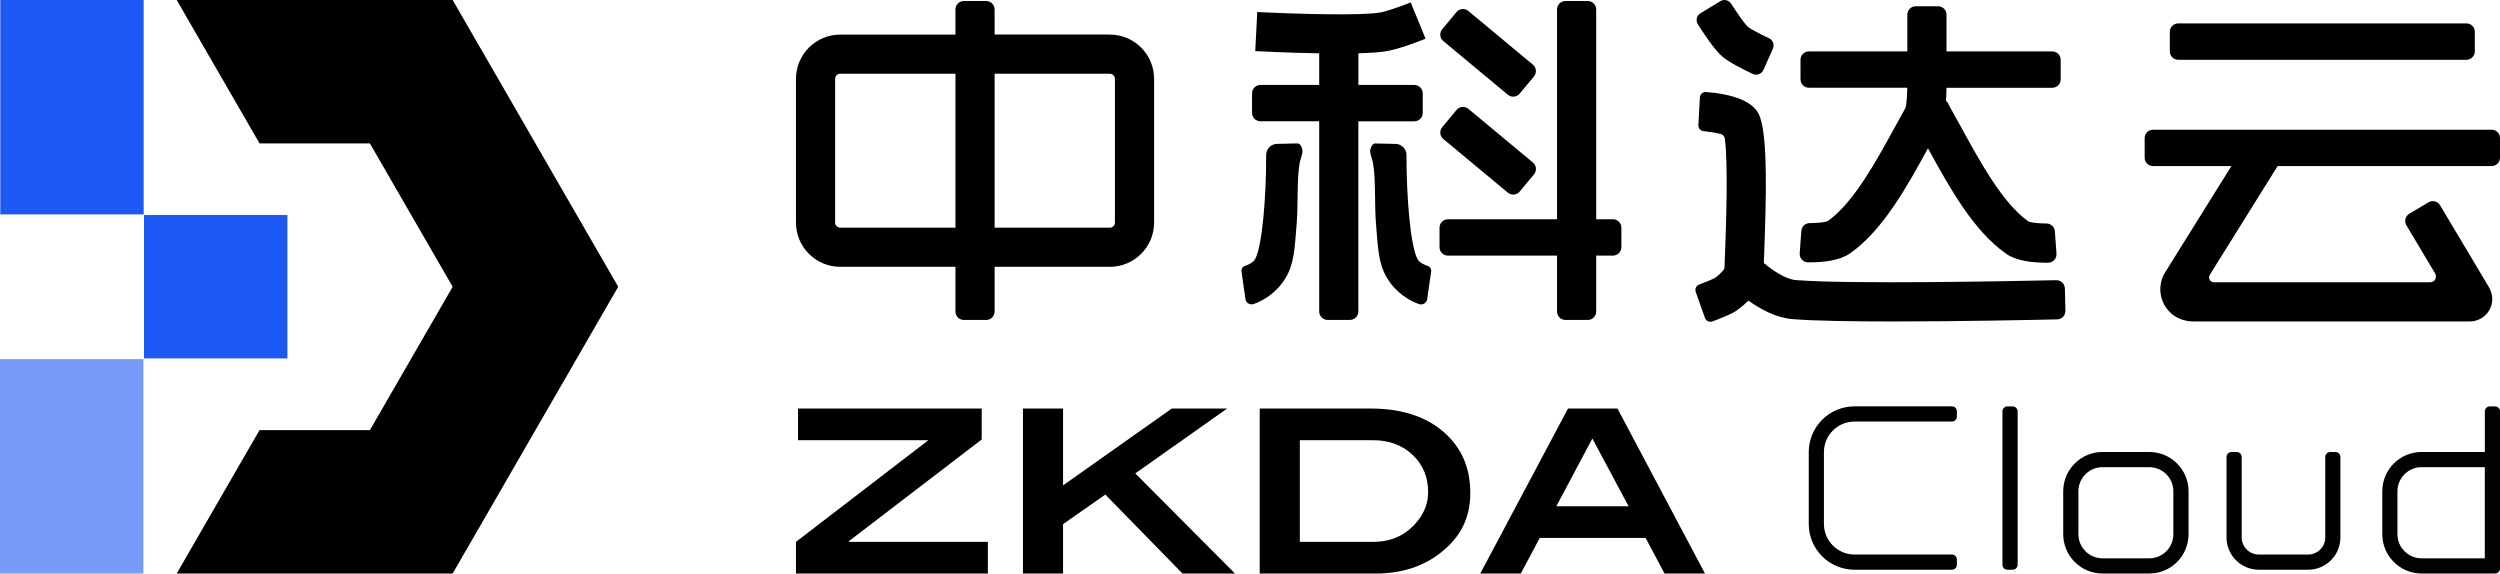
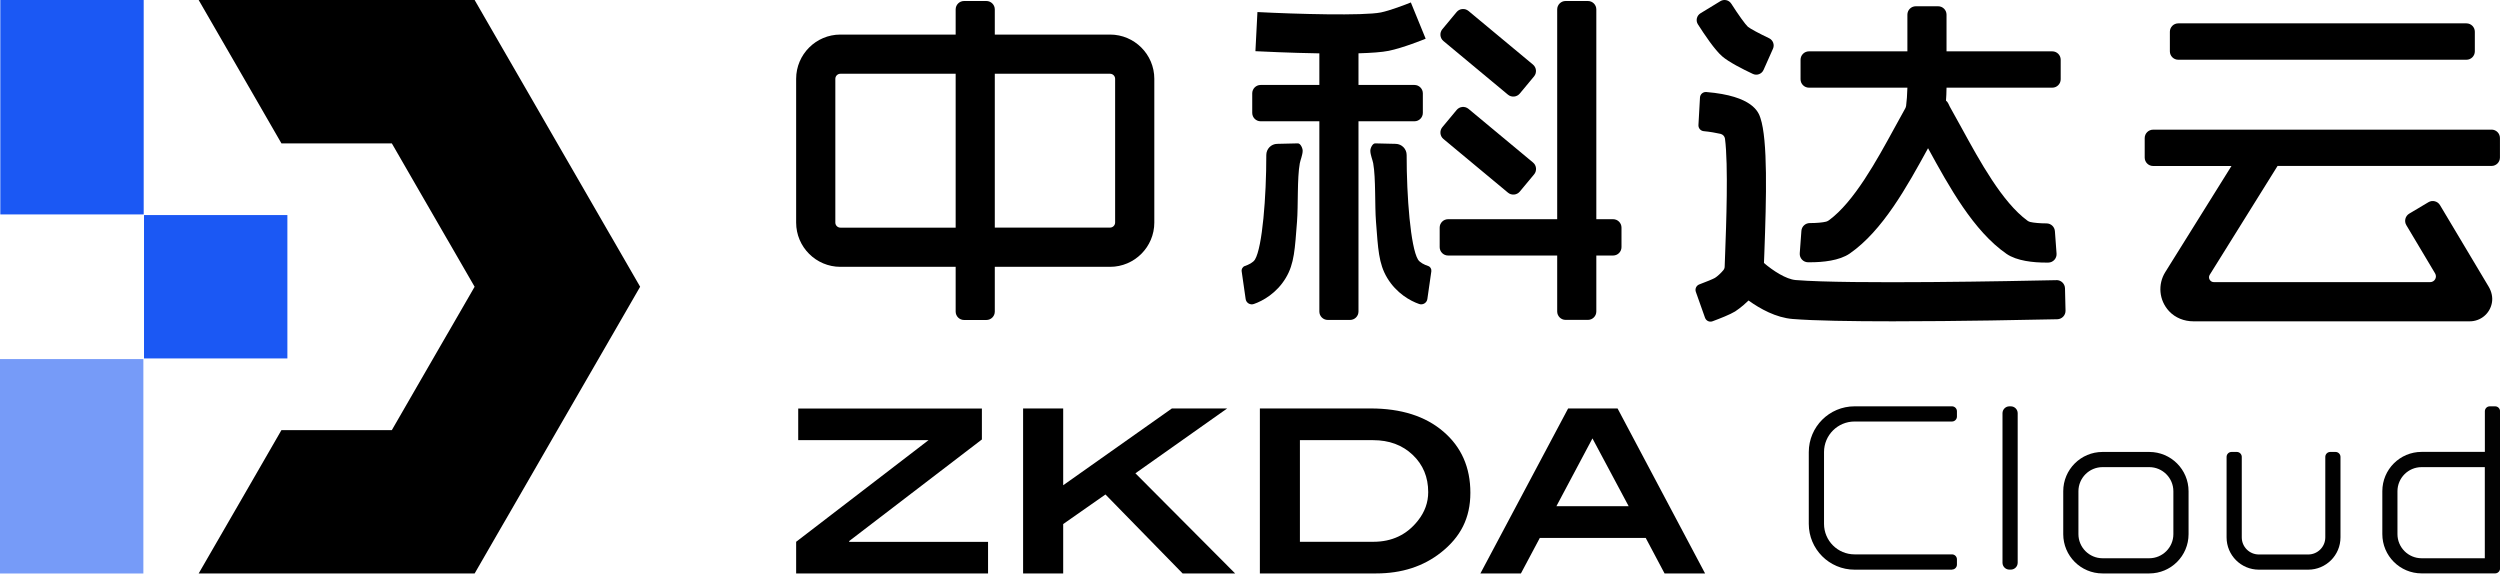
- <svg xmlns="http://www.w3.org/2000/svg" id="_图层_2" data-name="图层 2" viewBox="0 0 658.22 151">
+ <svg xmlns="http://www.w3.org/2000/svg" id="_图层_2" data-name="图层 2" viewBox="0 0 470.8 108">
  <defs>
    <style>
      .cls-1, .cls-2 {
        fill: #1b58f4;
      }

      .cls-3 {
        fill: #020202;
      }

      .cls-2 {
        opacity: .6;
      }
    </style>
  </defs>
  <g id="_图层_1-2" data-name="图层 1">
    <g>
      <g>
-         <path d="M260.09,151h-50.52v-8.34l34.86-26.76h0s-34.32,0-34.32,0v-8.34h48.36v8.15l-34.94,26.75.02.2h36.54v8.34Z" />
-         <path d="M325.17,151h-13.84l-20.31-20.79-11.13,7.79v13.01h-10.56v-43.44h10.56v20.22l28.62-20.22h14.56l-24.16,17.07,26.26,26.37Z" />
-         <path d="M360.83,107.56c8.04,0,14.43,2.03,19.17,6.09,4.74,4.06,7.11,9.43,7.11,16.11s-2.58,11.64-7.74,15.72c-4.64,3.68-10.34,5.52-17.1,5.52h-30.6v-43.44h29.16ZM361.55,142.66c4.92,0,8.84-1.86,11.76-5.58,1.8-2.28,2.7-4.78,2.7-7.5,0-3.96-1.36-7.23-4.08-9.81-2.72-2.58-6.2-3.87-10.44-3.87h-19.26v26.76h19.32Z" />
-         <path d="M448.91,151h-10.66l-4.97-9.36h-27.89l-4.98,9.36h-10.67l23.1-43.44h13.02l23.04,43.44ZM428.79,133.3l-9.54-17.85-9.49,17.85h19.03Z" />
+         <path d="M186.06,107.99h-36.13v-5.96l24.93-19.14h0s-24.54,0-24.54,0v-5.96h34.59v5.83l-24.99,19.13v.15h26.15v5.96Z" />
+         <path d="M232.61,107.99h-9.9l-14.53-14.87-7.96,5.57v9.3h-7.55v-31.07h7.55v14.46l20.47-14.46h10.41l-17.28,12.21,18.78,18.86Z" />
+         <path d="M258.11,76.92c5.75,0,10.32,1.45,13.71,4.36,3.39,2.9,5.08,6.74,5.08,11.52s-1.85,8.33-5.53,11.24c-3.32,2.63-7.4,3.95-12.23,3.95h-21.88v-31.07h20.85ZM258.62,102.03c3.52,0,6.32-1.33,8.41-3.99,1.29-1.63,1.93-3.42,1.93-5.36,0-2.83-.97-5.17-2.92-7.02-1.95-1.85-4.43-2.77-7.47-2.77h-13.77v19.14h13.82Z" />
+         <path d="M321.1,107.99h-7.63l-3.55-6.69h-19.94l-3.56,6.69h-7.63l16.52-31.07h9.31l16.48,31.07ZM306.71,95.33l-6.82-12.77-6.79,12.77h13.61Z" />
      </g>
      <g>
-         <rect class="cls-1" x="37.92" y="56.62" width="37.75" height="37.75" />
-         <rect class="cls-1" x=".09" width="37.75" height="56.45" transform="translate(37.92 56.45) rotate(180)" />
-         <rect class="cls-2" y="94.54" width="37.75" height="56.45" transform="translate(37.75 245.54) rotate(180)" />
-         <polygon points="162.77 75.5 155.5 88.08 154.53 89.76 154.53 89.77 148.24 100.67 140.97 113.25 133.71 125.83 133.71 125.83 133.71 125.84 127.42 136.73 126.44 138.42 119.18 151 46.53 151 53.79 138.42 56.78 133.25 61.06 125.83 61.06 125.83 68.33 113.25 97.39 113.25 104.65 100.67 111.91 88.09 111.91 88.08 112.18 87.63 119.18 75.5 112.18 63.37 111.91 62.92 104.65 50.34 97.39 37.75 68.33 37.75 61.06 25.17 61.06 25.17 56.78 17.76 53.8 12.59 53.79 12.59 46.53 0 119.18 0 126.44 12.59 126.45 12.59 126.45 12.59 127.42 14.27 133.71 25.17 133.71 25.17 140.97 37.75 148.24 50.34 154.53 61.24 154.53 61.24 155.5 62.92 162.77 75.5" />
+         <path d="M367.6,107.28h-18.35c-4.76,0-8.62-3.86-8.62-8.62v-13.52c0-4.76,3.86-8.62,8.62-8.62h18.35c.51,0,.93.42.93.93v1c0,.51-.42.93-.93.93h-18.35c-3.18,0-5.75,2.58-5.75,5.75v13.52c0,3.18,2.58,5.75,5.75,5.75h18.35c.51,0,.93.42.93.93v1c0,.51-.42.93-.93.93Z" />
+         <rect x="377.11" y="76.52" width="2.86" height="30.75" rx="1.3" ry="1.3" />
+         <path class="cls-3" d="M404.75,87.97c2.5,0,4.54,2.04,4.54,4.54v8.08c0,2.5-2.04,4.54-4.54,4.54h-8.8c-2.5,0-4.54-2.04-4.54-4.54v-8.08c0-2.5,2.04-4.54,4.54-4.54h8.8M404.75,85.11h-8.8c-4.09,0-7.4,3.31-7.4,7.4v8.08c0,4.09,3.31,7.4,7.4,7.4h8.8c4.09,0,7.4-3.31,7.4-7.4v-8.08c0-4.09-3.31-7.4-7.4-7.4h0Z" />
+         <path d="M434.68,107.28h-9.29c-3.36,0-6.08-2.72-6.08-6.08v-15.16c0-.51.42-.93.93-.93h1c.51,0,.93.42.93.93v15.16c0,1.78,1.44,3.22,3.22,3.22h9.29c1.78,0,3.22-1.44,3.22-3.22v-15.16c0-.51.42-.93.93-.93h1c.51,0,.93.42.93.93v15.16c0,3.36-2.72,6.08-6.08,6.08Z" />
+         <path class="cls-3" d="M467.94,87.97v17.16h-11.91c-2.5,0-4.54-2.04-4.54-4.54v-8.08c0-2.5,2.04-4.54,4.54-4.54h11.91M469.87,76.52h-.99c-.52,0-.93.42-.93.93v7.65h-11.91c-4.09,0-7.4,3.31-7.4,7.4v8.08c0,4.09,3.31,7.4,7.4,7.4h13.84c.51,0,.93-.42.93-.93v-29.6c0-.52-.42-.93-.93-.93h0Z" />
      </g>
      <g>
-         <path d="M513.92,150h-25.65c-6.65,0-12.05-5.39-12.05-12.05v-18.91c0-6.65,5.39-12.05,12.05-12.05h25.65c.72,0,1.3.58,1.3,1.3v1.4c0,.72-.58,1.3-1.3,1.3h-25.65c-4.44,0-8.05,3.6-8.05,8.05v18.91c0,4.44,3.6,8.05,8.05,8.05h25.65c.72,0,1.3.58,1.3,1.3v1.4c0,.72-.58,1.3-1.3,1.3Z" />
-         <rect x="527.22" y="107" width="4" height="43" rx="1.3" ry="1.3" />
-         <path class="cls-3" d="M565.87,123c3.5,0,6.35,2.85,6.35,6.35v11.3c0,3.5-2.85,6.35-6.35,6.35h-12.3c-3.5,0-6.35-2.85-6.35-6.35v-11.3c0-3.5,2.85-6.35,6.35-6.35h12.3M565.87,119h-12.3c-5.72,0-10.35,4.63-10.35,10.35v11.3c0,5.72,4.63,10.35,10.35,10.35h12.3c5.72,0,10.35-4.63,10.35-10.35v-11.3c0-5.72-4.63-10.35-10.35-10.35h0Z" />
-         <path d="M607.72,150h-13c-4.7,0-8.5-3.81-8.5-8.5v-21.19c0-.72.58-1.3,1.3-1.3h1.39c.72,0,1.3.58,1.3,1.3v21.19c0,2.49,2.02,4.5,4.5,4.5h13c2.49,0,4.5-2.02,4.5-4.5v-21.19c0-.72.58-1.3,1.3-1.3h1.39c.72,0,1.3.58,1.3,1.3v21.19c0,4.7-3.81,8.5-8.5,8.5Z" />
-         <path class="cls-3" d="M654.22,123v24h-16.65c-3.5,0-6.35-2.85-6.35-6.35v-11.3c0-3.5,2.85-6.35,6.35-6.35h16.65M656.92,107h-1.39c-.72,0-1.3.58-1.3,1.3v10.7h-16.65c-5.72,0-10.35,4.63-10.35,10.35v11.3c0,5.72,4.63,10.35,10.35,10.35h19.35c.72,0,1.3-.58,1.3-1.3v-41.39c0-.72-.58-1.3-1.3-1.3h0Z" />
+         <path d="M209.05,6.51h-21.71V1.77c0-.87-.71-1.58-1.58-1.58h-4.21c-.87,0-1.58.71-1.58,1.58v4.74h-21.71c-4.59,0-8.33,3.74-8.33,8.33v27.08c0,4.59,3.74,8.33,8.33,8.33h21.71v8.43c0,.87.71,1.58,1.58,1.58h4.21c.87,0,1.58-.71,1.58-1.58v-8.43h21.71c4.59,0,8.33-3.74,8.33-8.33V14.84c0-4.59-3.74-8.33-8.33-8.33ZM158.26,42.87c-.52,0-.95-.43-.95-.95V14.84c0-.52.43-.95.95-.95h21.71v28.98h-21.71ZM210,41.91c0,.52-.43.95-.95.95h-21.71V13.89h21.71c.52,0,.95.43.95.95v27.08Z" />
+         <path d="M266.37,22.84c.87,0,1.58-.71,1.58-1.58v-3.68c0-.87-.71-1.58-1.58-1.58h-10.54v-5.96c2.38-.07,4.42-.21,5.7-.47,2.68-.55,6.52-2.1,6.95-2.28l-2.79-6.83c-.99.41-3.94,1.53-5.63,1.88-3.23.66-15.98.31-23.26-.07l-.38,7.37c1.05.05,6.41.32,12.04.41v5.95h-11.06c-.87,0-1.58.71-1.58,1.58v3.68c0,.87.71,1.58,1.58,1.58h11.06v35.83c0,.87.71,1.58,1.58,1.58h4.21c.87,0,1.58-.71,1.58-1.58V22.84h10.54Z" />
+         <path d="M303.78,41.28h-3.16V1.77c0-.87-.71-1.58-1.58-1.58h-4.21c-.87,0-1.58.71-1.58,1.58v39.51h-20.55c-.87,0-1.58.71-1.58,1.58v3.68c0,.87.71,1.58,1.58,1.58h20.55v10.54c0,.87.71,1.58,1.58,1.58h4.21c.87,0,1.58-.71,1.58-1.58v-10.54h3.16c.87,0,1.58-.71,1.58-1.58v-3.68c0-.87-.71-1.58-1.58-1.58Z" />
+         <rect x="408.63" y="4.4" width="57.43" height="6.85" rx="1.58" ry="1.58" />
+         <path d="M469.22,24.42h-63.75c-.87,0-1.58.71-1.58,1.58v3.68c0,.87.71,1.58,1.58,1.58h14.76l-12.47,19.99c-1.42,2.28-1.2,5.29.72,7.35,1.17,1.26,2.85,1.91,4.57,1.91h52.07c1.97,0,3.76-1.39,4.15-3.46.2-1.04-.05-2.12-.59-3.04l-9.18-15.38c-.45-.75-1.43-1-2.18-.55l-3.61,2.15c-.75.45-1,1.42-.55,2.17l5.42,9.09c.43.72-.09,1.64-.93,1.64h-40.74c-.71,0-1.15-.79-.77-1.39l12.77-20.49h40.3c.87,0,1.58-.71,1.58-1.58v-3.68c0-.87-.71-1.58-1.58-1.58Z" />
+         <path d="M244.4,27l-3.88.09c-1.14.02-2.05.95-2.05,2.1.01,7.83-.74,17.37-2.13,19.68-.34.57-1.21.99-1.9,1.22-.42.14-.67.57-.61,1l.75,5.22c.1.73.84,1.18,1.54.94,1.67-.57,4.3-2.03,6.02-4.91,1.63-2.71,1.71-5.53,2.11-10.54.25-3.15.01-8.21.53-11.06.11-.59.53-1.58.54-2.34,0-.5-.41-1.41-.91-1.4Z" />
+         <path d="M268.93,50.09c-.69-.23-1.56-.65-1.9-1.22-1.39-2.32-2.14-11.85-2.13-19.68,0-1.14-.91-2.07-2.05-2.1l-3.88-.09c-.5,0-.92.91-.91,1.4.01.76.43,1.75.54,2.34.51,2.86.28,7.91.53,11.06.39,5.01.48,7.83,2.11,10.54,1.72,2.87,4.35,4.34,6.02,4.91.7.24,1.44-.22,1.54-.94l.75-5.22c.06-.44-.19-.86-.61-1Z" />
+         <path d="M278.14.45h4.21c.87,0,1.58.71,1.58,1.58v15.8c0,.87-.71,1.58-1.58,1.58h-4.21c-.87,0-1.58-.71-1.58-1.58V2.03c0-.87.71-1.58,1.58-1.58Z" transform="translate(93.46 219.09) rotate(-50.26)" />
+         <path d="M278.14,18.89h4.22c.87,0,1.58.71,1.58,1.58v15.81c0,.87-.71,1.58-1.58,1.58h-4.22c-.87,0-1.58-.71-1.58-1.58v-15.81c0-.87.71-1.58,1.58-1.58Z" transform="translate(79.28 225.75) rotate(-50.26)" />
+         <path d="M324.3,10.59c1.23,1.08,3.9,2.44,5.8,3.33.76.36,1.67.02,2.01-.75l1.78-4c.33-.74,0-1.62-.73-1.97-1.85-.88-3.55-1.79-3.99-2.15-.49-.44-1.84-2.33-3.14-4.36-.44-.69-1.35-.9-2.05-.47l-3.74,2.28c-.72.44-.94,1.38-.49,2.08,1.25,1.96,3.16,4.8,4.54,6Z" />
+         <path d="M387.25,52.76c-7.44.16-38.97.8-49.07-.02-1.85-.15-4.31-1.78-5.99-3.21.02-.54.04-1.14.07-1.8.39-10.61.66-21.33-.74-25.52-.35-1.05-1.38-4.15-10.19-4.88-.62-.05-1.16.42-1.19,1.04l-.29,5.18c-.03.59.4,1.09.99,1.15,1.15.11,2.31.31,3.18.51.44.11.77.47.83.91.65,4.94.22,16.59.04,21.33-.04,1.08-.07,2.02-.1,2.76,0,.24-.09.47-.24.66-.43.53-1.15,1.2-1.6,1.47-.35.2-1.6.72-2.94,1.22-.56.21-.85.83-.65,1.4l1.73,4.88c.21.58.84.88,1.42.66,1.37-.51,3.29-1.26,4.25-1.85.03-.02,1.25-.8,2.52-2.06,2.19,1.57,5.18,3.23,8.3,3.48,4.05.33,11.18.44,18.87.44,12.43,0,26.3-.29,30.98-.39.88-.02,1.57-.75,1.55-1.62l-.1-4.2c-.02-.87-.74-1.57-1.62-1.55Z" />
+         <path d="M358.77,20.46c-.65,1.15-1.31,2.36-2,3.63-3.4,6.22-7.62,13.94-12.36,17.4-.16.11-.33.2-.51.25-.65.17-1.86.27-3.08.27-.83,0-1.52.64-1.58,1.46l-.31,4.22c-.07.9.64,1.69,1.54,1.7.14,0,.29,0,.44,0,2.32,0,5.47-.29,7.44-1.65,6.19-4.3,10.73-12.51,14.74-19.83,4.01,7.33,8.56,15.58,14.77,19.89,1.97,1.36,5.12,1.65,7.44,1.65.15,0,.29,0,.44,0,.91-.01,1.62-.8,1.55-1.7l-.31-4.21c-.06-.83-.75-1.47-1.58-1.47-1.22,0-2.42-.11-3.08-.27-.19-.05-.36-.13-.52-.25-4.73-3.46-8.95-11.17-12.36-17.4-.76-1.4-1.49-2.72-2.2-3.97-.02-.03-.03-.06-.05-.09l-.29-.6c-.1-.22-.25-.4-.43-.54.05-.69.09-1.47.1-2.37v-.07h19.92c.87,0,1.58-.71,1.58-1.58v-3.68c0-.87-.71-1.58-1.58-1.58h-19.92V2.76c0-.87-.71-1.58-1.58-1.58h-4.21c-.87,0-1.58.71-1.58,1.58v6.91h-18.54c-.87,0-1.58.71-1.58,1.58v3.68c0,.87.71,1.58,1.58,1.58h18.54c-.03,1.23-.13,2.65-.24,3.41-.03.19-.09.37-.18.53Z" />
      </g>
      <g>
-         <path d="M292.22,9.1h-30.35V2.48c0-1.22-.99-2.21-2.21-2.21h-5.89c-1.22,0-2.21.99-2.21,2.21v6.63h-30.35c-6.42,0-11.64,5.22-11.64,11.64v37.86c0,6.42,5.22,11.64,11.64,11.64h30.35v11.78c0,1.22.99,2.21,2.21,2.21h5.89c1.22,0,2.21-.99,2.21-2.21v-11.78h30.35c6.42,0,11.64-5.22,11.64-11.64V20.75c0-6.42-5.22-11.64-11.64-11.64ZM221.21,59.94c-.73,0-1.33-.6-1.33-1.33V20.75c0-.73.6-1.33,1.33-1.33h30.35v40.52h-30.35ZM293.55,58.61c0,.73-.6,1.33-1.33,1.33h-30.35V19.42h30.35c.73,0,1.33.6,1.33,1.33v37.86Z" />
-         <path d="M372.38,31.94c1.22,0,2.21-.99,2.21-2.21v-5.15c0-1.22-.99-2.21-2.21-2.21h-14.73v-8.34c3.33-.09,6.18-.29,7.96-.66,3.75-.76,9.12-2.94,9.72-3.19l-3.91-9.55c-1.39.57-5.51,2.14-7.88,2.63-4.51.92-22.34.43-32.52-.1l-.53,10.3c1.47.08,8.97.45,16.84.58v8.32h-15.47c-1.22,0-2.21.99-2.21,2.21v5.15c0,1.22.99,2.21,2.21,2.21h15.47v50.09c0,1.22.99,2.21,2.21,2.21h5.89c1.22,0,2.21-.99,2.21-2.21V31.94h14.73Z" />
-         <path d="M424.68,57.73h-4.42V2.48c0-1.22-.99-2.21-2.21-2.21h-5.89c-1.22,0-2.21.99-2.21,2.21v55.25h-28.73c-1.22,0-2.21.99-2.21,2.21v5.15c0,1.22.99,2.21,2.21,2.21h28.73v14.73c0,1.22.99,2.21,2.21,2.21h5.89c1.22,0,2.21-.99,2.21-2.21v-14.73h4.42c1.22,0,2.21-.99,2.21-2.21v-5.15c0-1.22-.99-2.21-2.21-2.21Z" />
-         <rect x="571.29" y="6.16" width="80.3" height="9.58" rx="2.21" ry="2.21" />
-         <path d="M656.01,34.15h-89.14c-1.22,0-2.21.99-2.21,2.21v5.15c0,1.22.99,2.21,2.21,2.21h20.63l-17.43,27.96c-1.99,3.19-1.67,7.4,1.01,10.28,1.63,1.76,3.99,2.67,6.39,2.67h72.81c2.76,0,5.26-1.94,5.81-4.83.28-1.46-.06-2.97-.82-4.25l-12.83-21.51c-.63-1.06-1.99-1.4-3.05-.77l-5.05,3.01c-1.05.63-1.39,1.98-.77,3.03l7.58,12.71c.6,1.01-.13,2.29-1.3,2.29h-56.96c-1,0-1.61-1.1-1.08-1.95l17.86-28.64h56.35c1.22,0,2.21-.99,2.21-2.21v-5.15c0-1.22-.99-2.21-2.21-2.21Z" />
-         <path d="M341.66,37.76l-5.43.12c-1.6.03-2.87,1.33-2.86,2.93.02,10.95-1.04,24.28-2.98,27.52-.48.8-1.69,1.38-2.66,1.7-.59.2-.94.79-.86,1.4l1.04,7.3c.15,1.02,1.18,1.65,2.15,1.32,2.34-.79,6.01-2.84,8.42-6.86,2.27-3.79,2.4-7.73,2.95-14.73.35-4.4.02-11.48.74-15.47.15-.83.74-2.21.76-3.27.01-.69-.58-1.98-1.27-1.96Z" />
-         <path d="M375.95,70.04c-.97-.32-2.18-.9-2.66-1.7-1.94-3.24-3-16.57-2.98-27.52,0-1.6-1.27-2.9-2.86-2.93l-5.43-.12c-.69-.01-1.28,1.27-1.27,1.96.02,1.06.61,2.45.76,3.27.72,3.99.39,11.07.74,15.47.55,7,.67,10.95,2.95,14.73,2.41,4.02,6.08,6.07,8.42,6.86.97.33,2.01-.3,2.15-1.32l1.04-7.3c.09-.61-.27-1.21-.86-1.4Z" />
-         <rect x="386.62" y=".63" width="10.31" height="26.52" rx="2.21" ry="2.21" transform="translate(130.65 306.29) rotate(-50.26)" />
-         <path d="M388.83,26.41h5.9c1.22,0,2.21.99,2.21,2.21v22.1c0,1.22-.99,2.21-2.21,2.21h-5.9c-1.22,0-2.21-.99-2.21-2.21v-22.1c0-1.22.99-2.21,2.21-2.21Z" transform="translate(110.83 315.59) rotate(-50.26)" />
-         <path d="M453.37,14.81c1.72,1.51,5.46,3.41,8.11,4.65,1.06.5,2.33.03,2.81-1.05l2.49-5.59c.46-1.04.01-2.26-1.02-2.75-2.58-1.22-4.97-2.5-5.58-3.01-.69-.62-2.57-3.25-4.39-6.09-.62-.96-1.89-1.25-2.86-.66l-5.22,3.19c-1,.61-1.31,1.92-.68,2.91,1.74,2.74,4.42,6.71,6.34,8.4Z" />
-         <path d="M541.4,73.77c-10.4.23-54.48,1.12-68.62-.03-2.59-.21-6.03-2.49-8.38-4.49.03-.75.06-1.59.09-2.52.55-14.84.92-29.82-1.03-35.69-.49-1.46-1.93-5.8-14.24-6.82-.86-.07-1.62.59-1.66,1.45l-.4,7.25c-.05.82.56,1.53,1.38,1.61,1.61.16,3.23.43,4.44.72.61.15,1.07.65,1.15,1.28.91,6.9.31,23.2.06,29.83-.06,1.51-.1,2.83-.14,3.87-.01.34-.12.66-.34.92-.61.74-1.61,1.68-2.23,2.06-.49.28-2.24,1.01-4.11,1.71-.78.29-1.18,1.16-.9,1.95l2.42,6.82c.29.81,1.18,1.23,1.98.93,1.92-.71,4.6-1.77,5.95-2.59.04-.02,1.74-1.12,3.52-2.88,3.07,2.2,7.24,4.52,11.6,4.87,5.67.46,15.64.62,26.38.62,17.37,0,36.78-.4,43.32-.55,1.23-.03,2.19-1.05,2.16-2.27l-.14-5.88c-.03-1.22-1.04-2.19-2.26-2.16Z" />
-         <path d="M501.58,28.61c-.91,1.61-1.83,3.3-2.8,5.07-4.76,8.7-10.66,19.49-17.28,24.33-.22.16-.46.28-.72.35-.92.23-2.6.37-4.31.38-1.16,0-2.12.89-2.2,2.05l-.43,5.9c-.09,1.26.89,2.36,2.16,2.38.2,0,.4,0,.61,0,3.24,0,7.65-.4,10.4-2.31,8.66-6.01,15.01-17.49,20.6-27.72,5.61,10.25,11.97,21.79,20.66,27.82,2.75,1.91,7.16,2.31,10.4,2.31.21,0,.41,0,.61,0,1.27-.02,2.26-1.11,2.17-2.38l-.43-5.89c-.08-1.16-1.05-2.05-2.21-2.06-1.71,0-3.39-.15-4.31-.38-.26-.07-.5-.19-.72-.35-6.62-4.84-12.52-15.63-17.28-24.33-1.07-1.95-2.08-3.8-3.08-5.55-.02-.04-.05-.09-.07-.13l-.4-.83c-.15-.3-.35-.55-.6-.75.07-.96.12-2.05.14-3.31v-.1h27.85c1.22,0,2.21-.99,2.21-2.21v-5.15c0-1.22-.99-2.21-2.21-2.21h-27.85V3.86c0-1.22-.99-2.21-2.21-2.21h-5.89c-1.22,0-2.21.99-2.21,2.21v9.67h-25.92c-1.22,0-2.21.99-2.21,2.21v5.15c0,1.22.99,2.21,2.21,2.21h25.92c-.04,1.73-.18,3.7-.34,4.77-.04.26-.13.51-.26.74Z" />
+         <rect class="cls-1" x="27.12" y="40.5" width="27" height="27" />
+         <rect class="cls-1" x=".06" width="27" height="40.38" transform="translate(27.12 40.38) rotate(180)" />
+         <rect class="cls-2" y="67.62" width="27" height="40.38" transform="translate(27 175.62) rotate(180)" />
+         <polygon points="120.55 54 115.36 63 114.66 64.2 114.66 64.21 110.16 72 104.96 81 99.77 90 99.77 90 99.77 90 95.27 97.8 94.57 99 89.38 108 37.41 108 42.61 99 44.75 95.3 47.81 90 47.81 90 53 81 73.79 81 78.98 72 84.18 63 84.18 63 84.37 62.68 89.38 54 84.37 45.32 84.18 45 78.98 36 73.79 27 53 27 47.81 18 47.81 18 44.75 12.7 42.61 9 42.61 9 37.41 0 89.38 0 94.57 9 94.57 9 94.57 9 95.27 10.21 99.77 18 99.77 18 104.96 27 110.16 36 114.66 43.8 114.66 43.8 115.36 45 120.55 54" />
      </g>
    </g>
  </g>
</svg>
